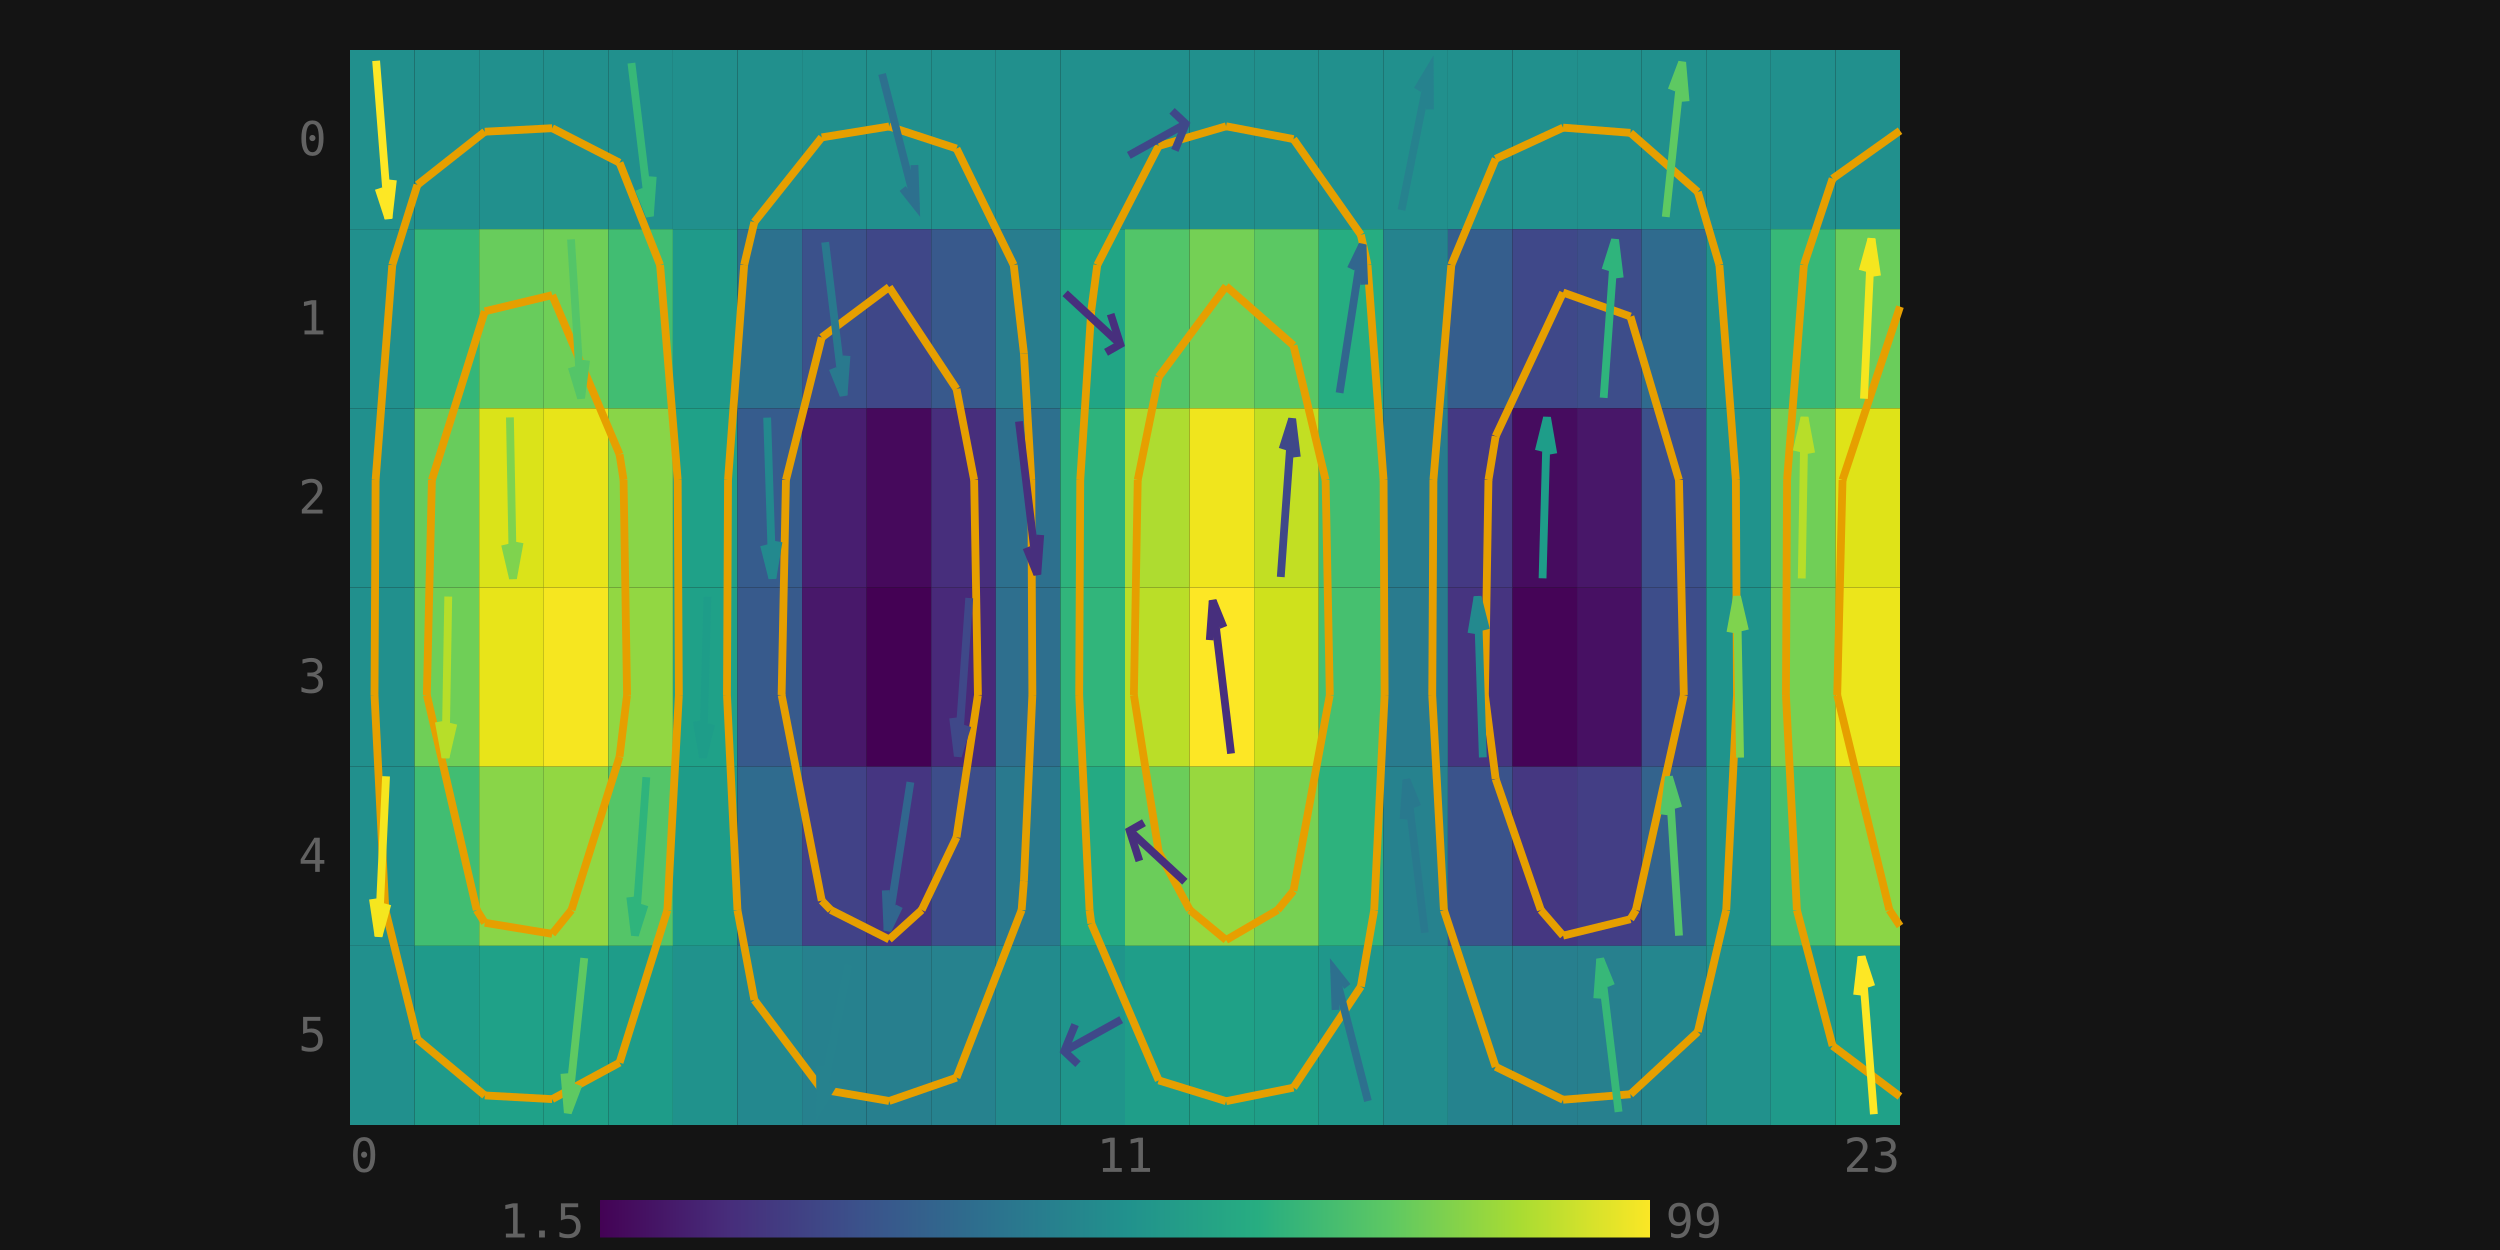
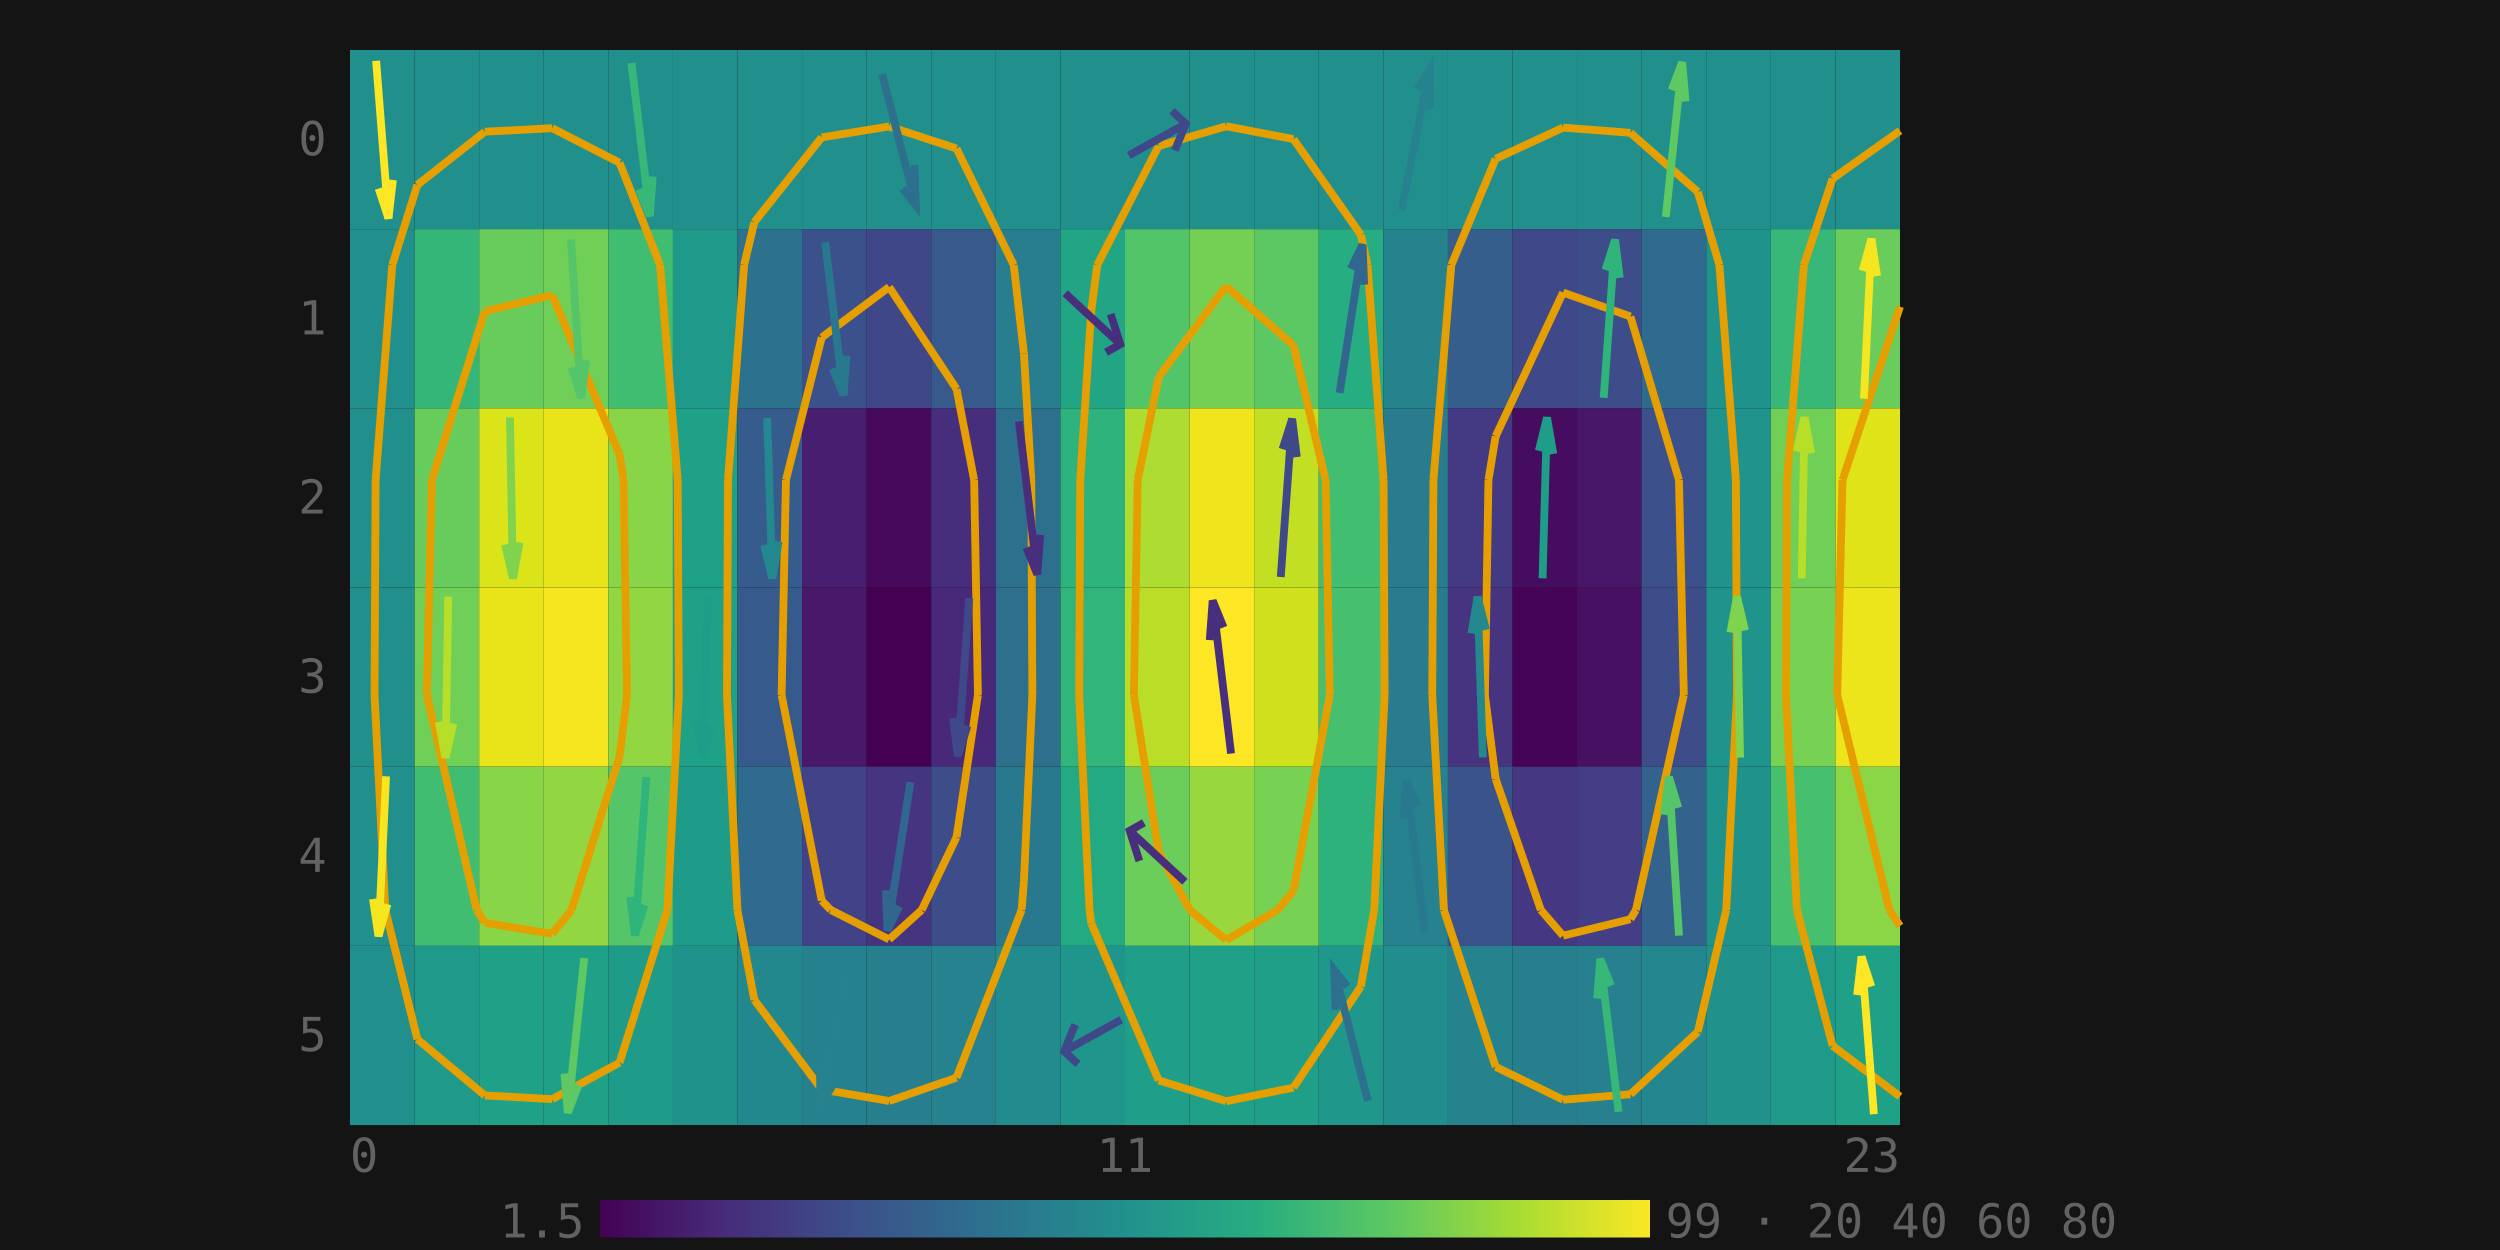
<svg xmlns="http://www.w3.org/2000/svg" viewBox="0 0 640 320" width="640" height="320">
  <rect width="100%" height="100%" fill="#141414" />
  <text x="89.6" y="300" text-anchor="start" font-size="12" font-family="monospace" fill="#626262">0</text>
  <text x="288" y="300" text-anchor="middle" font-size="12" font-family="monospace" fill="#626262">11</text>
  <text x="486.4" y="300" text-anchor="end" font-size="12" font-family="monospace" fill="#626262">23</text>
  <text x="149.6" y="316.8" text-anchor="end" font-size="12" font-family="monospace" fill="#626262">1.5</text>
  <defs>
    <linearGradient id="rsvgb" x1="0" y1="0" x2="1" y2="0">
      <stop offset="0" stop-color="#440154" />
      <stop offset="0.125" stop-color="#472d7b" />
      <stop offset="0.25" stop-color="#3b528b" />
      <stop offset="0.375" stop-color="#2c728e" />
      <stop offset="0.5" stop-color="#21918d" />
      <stop offset="0.625" stop-color="#27ad81" />
      <stop offset="0.75" stop-color="#5dc863" />
      <stop offset="0.875" stop-color="#aadc32" />
      <stop offset="1" stop-color="#fde725" />
    </linearGradient>
  </defs>
  <rect x="153.6" y="307.2" width="268.8" height="9.6" fill="url(#rsvgb)" />
-   <text x="426.4" y="316.8" text-anchor="start" font-size="12" font-family="monospace" fill="#626262">99</text>
+   <text x="426.4" y="316.8" text-anchor="start" font-size="12" font-family="monospace" fill="#626262">99 · 20 40 60 80</text>
  <clipPath id="isvgb-0">
    <rect x="0" y="23.733" width="83.6" height="24" />
  </clipPath>
  <text x="83.6" y="39.733" text-anchor="end" clip-path="url(#isvgb-0)" font-size="12" font-family="monospace" fill="#626262">0</text>
  <clipPath id="isvgb-1">
    <rect x="0" y="69.6" width="83.6" height="24" />
  </clipPath>
  <text x="83.6" y="85.6" text-anchor="end" clip-path="url(#isvgb-1)" font-size="12" font-family="monospace" fill="#626262">1</text>
  <clipPath id="isvgb-2">
    <rect x="0" y="115.467" width="83.6" height="24" />
  </clipPath>
  <text x="83.6" y="131.467" text-anchor="end" clip-path="url(#isvgb-2)" font-size="12" font-family="monospace" fill="#626262">2</text>
  <clipPath id="isvgb-3">
    <rect x="0" y="161.333" width="83.6" height="24" />
  </clipPath>
  <text x="83.6" y="177.333" text-anchor="end" clip-path="url(#isvgb-3)" font-size="12" font-family="monospace" fill="#626262">3</text>
  <clipPath id="isvgb-4">
    <rect x="0" y="207.2" width="83.6" height="24" />
  </clipPath>
  <text x="83.6" y="223.2" text-anchor="end" clip-path="url(#isvgb-4)" font-size="12" font-family="monospace" fill="#626262">4</text>
  <clipPath id="isvgb-5">
    <rect x="0" y="253.067" width="83.6" height="24" />
  </clipPath>
  <text x="83.6" y="269.067" text-anchor="end" clip-path="url(#isvgb-5)" font-size="12" font-family="monospace" fill="#626262">5</text>
  <rect x="89.6" y="12.8" width="16.533" height="45.867" fill="#21908d" />
  <rect x="106.133" y="12.8" width="16.533" height="45.867" fill="#21908d" />
  <rect x="122.667" y="12.8" width="16.533" height="45.867" fill="#21908d" />
  <rect x="139.2" y="12.8" width="16.533" height="45.867" fill="#21908d" />
  <rect x="155.733" y="12.8" width="16.533" height="45.867" fill="#21908d" />
  <rect x="172.267" y="12.8" width="16.533" height="45.867" fill="#21908d" />
  <rect x="188.8" y="12.8" width="16.533" height="45.867" fill="#21908d" />
  <rect x="205.333" y="12.8" width="16.533" height="45.867" fill="#21908d" />
  <rect x="221.867" y="12.8" width="16.533" height="45.867" fill="#21908d" />
  <rect x="238.4" y="12.8" width="16.533" height="45.867" fill="#21908d" />
  <rect x="254.933" y="12.8" width="16.533" height="45.867" fill="#21908d" />
  <rect x="271.467" y="12.8" width="16.533" height="45.867" fill="#21908d" />
  <rect x="288" y="12.8" width="16.533" height="45.867" fill="#21908d" />
  <rect x="304.533" y="12.8" width="16.533" height="45.867" fill="#21908d" />
  <rect x="321.067" y="12.8" width="16.533" height="45.867" fill="#21908d" />
  <rect x="337.6" y="12.8" width="16.533" height="45.867" fill="#21908d" />
  <rect x="354.133" y="12.8" width="16.533" height="45.867" fill="#21908d" />
  <rect x="370.667" y="12.8" width="16.533" height="45.867" fill="#21908d" />
  <rect x="387.2" y="12.8" width="16.533" height="45.867" fill="#21908d" />
  <rect x="403.733" y="12.8" width="16.533" height="45.867" fill="#21908d" />
  <rect x="420.267" y="12.8" width="16.533" height="45.867" fill="#21908d" />
  <rect x="436.8" y="12.8" width="16.533" height="45.867" fill="#21908d" />
  <rect x="453.333" y="12.8" width="16.533" height="45.867" fill="#21908d" />
  <rect x="469.867" y="12.8" width="16.533" height="45.867" fill="#21908d" />
  <rect x="89.6" y="58.667" width="16.533" height="45.867" fill="#21908d" />
  <rect x="106.133" y="58.667" width="16.533" height="45.867" fill="#34b679" />
  <rect x="122.667" y="58.667" width="16.533" height="45.867" fill="#68cc5c" />
  <rect x="139.2" y="58.667" width="16.533" height="45.867" fill="#6fcf57" />
  <rect x="155.733" y="58.667" width="16.533" height="45.867" fill="#41bd72" />
  <rect x="172.267" y="58.667" width="16.533" height="45.867" fill="#1f9a8a" />
  <rect x="188.8" y="58.667" width="16.533" height="45.867" fill="#2c718e" />
  <rect x="205.333" y="58.667" width="16.533" height="45.867" fill="#3b518b" />
  <rect x="221.867" y="58.667" width="16.533" height="45.867" fill="#3f4788" />
  <rect x="238.4" y="58.667" width="16.533" height="45.867" fill="#38598c" />
  <rect x="254.933" y="58.667" width="16.533" height="45.867" fill="#287d8e" />
  <rect x="271.467" y="58.667" width="16.533" height="45.867" fill="#21a585" />
  <rect x="288" y="58.667" width="16.533" height="45.867" fill="#52c569" />
  <rect x="304.533" y="58.667" width="16.533" height="45.867" fill="#74d055" />
  <rect x="321.067" y="58.667" width="16.533" height="45.867" fill="#5bc863" />
  <rect x="337.6" y="58.667" width="16.533" height="45.867" fill="#26ad81" />
  <rect x="354.133" y="58.667" width="16.533" height="45.867" fill="#25838e" />
  <rect x="370.667" y="58.667" width="16.533" height="45.867" fill="#355e8d" />
  <rect x="387.2" y="58.667" width="16.533" height="45.867" fill="#3f4889" />
  <rect x="403.733" y="58.667" width="16.533" height="45.867" fill="#3d4d8a" />
  <rect x="420.267" y="58.667" width="16.533" height="45.867" fill="#2f6b8e" />
  <rect x="436.8" y="58.667" width="16.533" height="45.867" fill="#20928c" />
  <rect x="453.333" y="58.667" width="16.533" height="45.867" fill="#37b878" />
  <rect x="469.867" y="58.667" width="16.533" height="45.867" fill="#6acd5b" />
  <rect x="89.6" y="104.533" width="16.533" height="45.867" fill="#21908d" />
  <rect x="106.133" y="104.533" width="16.533" height="45.867" fill="#68cc5c" />
  <rect x="122.667" y="104.533" width="16.533" height="45.867" fill="#dbe319" />
  <rect x="139.2" y="104.533" width="16.533" height="45.867" fill="#e8e419" />
  <rect x="155.733" y="104.533" width="16.533" height="45.867" fill="#89d548" />
  <rect x="172.267" y="104.533" width="16.533" height="45.867" fill="#1fa188" />
  <rect x="188.8" y="104.533" width="16.533" height="45.867" fill="#365c8d" />
  <rect x="205.333" y="104.533" width="16.533" height="45.867" fill="#481e70" />
  <rect x="221.867" y="104.533" width="16.533" height="45.867" fill="#46095c" />
  <rect x="238.4" y="104.533" width="16.533" height="45.867" fill="#472e7c" />
  <rect x="254.933" y="104.533" width="16.533" height="45.867" fill="#2d708e" />
  <rect x="271.467" y="104.533" width="16.533" height="45.867" fill="#2eb37c" />
  <rect x="288" y="104.533" width="16.533" height="45.867" fill="#aedc30" />
  <rect x="304.533" y="104.533" width="16.533" height="45.867" fill="#f0e51d" />
  <rect x="321.067" y="104.533" width="16.533" height="45.867" fill="#c2df23" />
  <rect x="337.6" y="104.533" width="16.533" height="45.867" fill="#42be71" />
  <rect x="354.133" y="104.533" width="16.533" height="45.867" fill="#287c8e" />
  <rect x="370.667" y="104.533" width="16.533" height="45.867" fill="#443983" />
  <rect x="387.2" y="104.533" width="16.533" height="45.867" fill="#460c5f" />
  <rect x="403.733" y="104.533" width="16.533" height="45.867" fill="#481769" />
  <rect x="420.267" y="104.533" width="16.533" height="45.867" fill="#3c508b" />
  <rect x="436.8" y="104.533" width="16.533" height="45.867" fill="#20938c" />
  <rect x="453.333" y="104.533" width="16.533" height="45.867" fill="#70cf57" />
  <rect x="469.867" y="104.533" width="16.533" height="45.867" fill="#dfe318" />
  <rect x="89.6" y="150.4" width="16.533" height="45.867" fill="#21908d" />
  <rect x="106.133" y="150.4" width="16.533" height="45.867" fill="#6fcf57" />
  <rect x="122.667" y="150.4" width="16.533" height="45.867" fill="#e8e419" />
  <rect x="139.2" y="150.4" width="16.533" height="45.867" fill="#f6e620" />
  <rect x="155.733" y="150.4" width="16.533" height="45.867" fill="#92d742" />
  <rect x="172.267" y="150.4" width="16.533" height="45.867" fill="#1fa188" />
  <rect x="188.8" y="150.4" width="16.533" height="45.867" fill="#375a8c" />
  <rect x="205.333" y="150.4" width="16.533" height="45.867" fill="#48186a" />
  <rect x="221.867" y="150.4" width="16.533" height="45.867" fill="#440154" />
  <rect x="238.4" y="150.4" width="16.533" height="45.867" fill="#482979" />
  <rect x="254.933" y="150.4" width="16.533" height="45.867" fill="#2e6f8e" />
  <rect x="271.467" y="150.4" width="16.533" height="45.867" fill="#31b57b" />
  <rect x="288" y="150.4" width="16.533" height="45.867" fill="#bade28" />
  <rect x="304.533" y="150.4" width="16.533" height="45.867" fill="#fde725" />
  <rect x="321.067" y="150.4" width="16.533" height="45.867" fill="#cfe11c" />
  <rect x="337.6" y="150.4" width="16.533" height="45.867" fill="#46c06f" />
  <rect x="354.133" y="150.4" width="16.533" height="45.867" fill="#297b8e" />
  <rect x="370.667" y="150.4" width="16.533" height="45.867" fill="#463480" />
  <rect x="387.2" y="150.4" width="16.533" height="45.867" fill="#450457" />
  <rect x="403.733" y="150.4" width="16.533" height="45.867" fill="#471063" />
  <rect x="420.267" y="150.4" width="16.533" height="45.867" fill="#3d4d8a" />
  <rect x="436.8" y="150.4" width="16.533" height="45.867" fill="#1f948c" />
  <rect x="453.333" y="150.4" width="16.533" height="45.867" fill="#77d153" />
  <rect x="469.867" y="150.4" width="16.533" height="45.867" fill="#ece51b" />
  <rect x="89.6" y="196.267" width="16.533" height="45.867" fill="#21908d" />
  <rect x="106.133" y="196.267" width="16.533" height="45.867" fill="#41bd72" />
  <rect x="122.667" y="196.267" width="16.533" height="45.867" fill="#89d548" />
  <rect x="139.2" y="196.267" width="16.533" height="45.867" fill="#92d742" />
  <rect x="155.733" y="196.267" width="16.533" height="45.867" fill="#54c568" />
  <rect x="172.267" y="196.267" width="16.533" height="45.867" fill="#1e9c89" />
  <rect x="188.8" y="196.267" width="16.533" height="45.867" fill="#2f6b8e" />
  <rect x="205.333" y="196.267" width="16.533" height="45.867" fill="#414287" />
  <rect x="221.867" y="196.267" width="16.533" height="45.867" fill="#453581" />
  <rect x="238.4" y="196.267" width="16.533" height="45.867" fill="#3d4d8a" />
  <rect x="254.933" y="196.267" width="16.533" height="45.867" fill="#29798e" />
  <rect x="271.467" y="196.267" width="16.533" height="45.867" fill="#24aa83" />
  <rect x="288" y="196.267" width="16.533" height="45.867" fill="#6bcd5a" />
  <rect x="304.533" y="196.267" width="16.533" height="45.867" fill="#98d83e" />
  <rect x="321.067" y="196.267" width="16.533" height="45.867" fill="#77d153" />
  <rect x="337.6" y="196.267" width="16.533" height="45.867" fill="#2db27d" />
  <rect x="354.133" y="196.267" width="16.533" height="45.867" fill="#26828e" />
  <rect x="370.667" y="196.267" width="16.533" height="45.867" fill="#3a538b" />
  <rect x="387.2" y="196.267" width="16.533" height="45.867" fill="#453781" />
  <rect x="403.733" y="196.267" width="16.533" height="45.867" fill="#433e85" />
  <rect x="420.267" y="196.267" width="16.533" height="45.867" fill="#33638d" />
  <rect x="436.8" y="196.267" width="16.533" height="45.867" fill="#20928c" />
  <rect x="453.333" y="196.267" width="16.533" height="45.867" fill="#46c06f" />
  <rect x="469.867" y="196.267" width="16.533" height="45.867" fill="#8bd646" />
  <rect x="89.6" y="242.133" width="16.533" height="45.867" fill="#21908d" />
  <rect x="106.133" y="242.133" width="16.533" height="45.867" fill="#1f9a8a" />
  <rect x="122.667" y="242.133" width="16.533" height="45.867" fill="#1fa188" />
  <rect x="139.2" y="242.133" width="16.533" height="45.867" fill="#1fa188" />
  <rect x="155.733" y="242.133" width="16.533" height="45.867" fill="#1e9c89" />
  <rect x="172.267" y="242.133" width="16.533" height="45.867" fill="#20928c" />
  <rect x="188.8" y="242.133" width="16.533" height="45.867" fill="#23888e" />
  <rect x="205.333" y="242.133" width="16.533" height="45.867" fill="#26818e" />
  <rect x="221.867" y="242.133" width="16.533" height="45.867" fill="#277f8e" />
  <rect x="238.4" y="242.133" width="16.533" height="45.867" fill="#26828e" />
  <rect x="254.933" y="242.133" width="16.533" height="45.867" fill="#228b8d" />
  <rect x="271.467" y="242.133" width="16.533" height="45.867" fill="#1f958b" />
  <rect x="288" y="242.133" width="16.533" height="45.867" fill="#1f9e89" />
  <rect x="304.533" y="242.133" width="16.533" height="45.867" fill="#1fa187" />
  <rect x="321.067" y="242.133" width="16.533" height="45.867" fill="#1f9f88" />
  <rect x="337.6" y="242.133" width="16.533" height="45.867" fill="#1f978b" />
  <rect x="354.133" y="242.133" width="16.533" height="45.867" fill="#228d8d" />
  <rect x="370.667" y="242.133" width="16.533" height="45.867" fill="#25838e" />
  <rect x="387.2" y="242.133" width="16.533" height="45.867" fill="#277f8e" />
  <rect x="403.733" y="242.133" width="16.533" height="45.867" fill="#27808e" />
  <rect x="420.267" y="242.133" width="16.533" height="45.867" fill="#24868e" />
  <rect x="436.8" y="242.133" width="16.533" height="45.867" fill="#21918c" />
  <rect x="453.333" y="242.133" width="16.533" height="45.867" fill="#1f9a8a" />
  <rect x="469.867" y="242.133" width="16.533" height="45.867" fill="#1fa188" />
  <path d="M210.365 86.381 L201.204 122.88" fill="none" stroke="#e69f00" stroke-width="2" />
  <path d="M227.617 73.483 L210.365 86.381" fill="none" stroke="#e69f00" stroke-width="2" />
  <path d="M244.87 99.569 L227.617 73.483" fill="none" stroke="#e69f00" stroke-width="2" />
  <path d="M249.381 122.88 L244.87 99.569" fill="none" stroke="#e69f00" stroke-width="2" />
  <path d="M382.887 111.683 L381.045 122.88" fill="none" stroke="#e69f00" stroke-width="2" />
  <path d="M400.139 74.884 L382.887 111.683" fill="none" stroke="#e69f00" stroke-width="2" />
  <path d="M417.391 81.025 L400.139 74.884" fill="none" stroke="#e69f00" stroke-width="2" />
  <path d="M429.813 122.88 L417.391 81.025" fill="none" stroke="#e69f00" stroke-width="2" />
  <path d="M201.204 122.88 L200.093 177.92" fill="none" stroke="#e69f00" stroke-width="2" />
  <path d="M249.381 122.88 L250.348 177.92" fill="none" stroke="#e69f00" stroke-width="2" />
  <path d="M381.045 122.88 L380.137 177.92" fill="none" stroke="#e69f00" stroke-width="2" />
  <path d="M429.813 122.88 L431.058 177.92" fill="none" stroke="#e69f00" stroke-width="2" />
  <path d="M200.093 177.92 L210.365 230.572" fill="none" stroke="#e69f00" stroke-width="2" />
  <path d="M212.678 232.96 L210.365 230.572" fill="none" stroke="#e69f00" stroke-width="2" />
  <path d="M244.87 214.335 L235.949 232.96" fill="none" stroke="#e69f00" stroke-width="2" />
  <path d="M250.348 177.92 L244.87 214.335" fill="none" stroke="#e69f00" stroke-width="2" />
  <path d="M380.137 177.92 L382.887 199.419" fill="none" stroke="#e69f00" stroke-width="2" />
  <path d="M394.452 232.96 L382.887 199.419" fill="none" stroke="#e69f00" stroke-width="2" />
  <path d="M431.058 177.92 L418.791 232.96" fill="none" stroke="#e69f00" stroke-width="2" />
  <path d="M212.678 232.96 L227.617 240.495" fill="none" stroke="#e69f00" stroke-width="2" />
  <path d="M235.949 232.96 L227.617 240.495" fill="none" stroke="#e69f00" stroke-width="2" />
  <path d="M394.452 232.96 L400.139 239.532" fill="none" stroke="#e69f00" stroke-width="2" />
  <path d="M417.391 235.31 L400.139 239.532" fill="none" stroke="#e69f00" stroke-width="2" />
  <path d="M418.791 232.96 L417.391 235.31" fill="none" stroke="#e69f00" stroke-width="2" />
  <path d="M193.113 56.856 L190.503 67.84" fill="none" stroke="#e69f00" stroke-width="2" />
  <path d="M210.365 35.168 L193.113 56.856" fill="none" stroke="#e69f00" stroke-width="2" />
  <path d="M227.617 32.371 L210.365 35.168" fill="none" stroke="#e69f00" stroke-width="2" />
  <path d="M244.87 38.028 L227.617 32.371" fill="none" stroke="#e69f00" stroke-width="2" />
  <path d="M259.506 67.84 L244.87 38.028" fill="none" stroke="#e69f00" stroke-width="2" />
  <path d="M382.887 40.656 L371.54 67.84" fill="none" stroke="#e69f00" stroke-width="2" />
  <path d="M400.139 32.674 L382.887 40.656" fill="none" stroke="#e69f00" stroke-width="2" />
  <path d="M417.391 34.006 L400.139 32.674" fill="none" stroke="#e69f00" stroke-width="2" />
  <path d="M434.643 49.133 L417.391 34.006" fill="none" stroke="#e69f00" stroke-width="2" />
  <path d="M440.161 67.84 L434.643 49.133" fill="none" stroke="#e69f00" stroke-width="2" />
  <path d="M190.503 67.84 L186.375 122.88" fill="none" stroke="#e69f00" stroke-width="2" />
  <path d="M259.506 67.84 L262.122 90.482" fill="none" stroke="#e69f00" stroke-width="2" />
  <path d="M264.014 122.88 L262.122 90.482" fill="none" stroke="#e69f00" stroke-width="2" />
  <path d="M371.54 67.84 L366.956 122.88" fill="none" stroke="#e69f00" stroke-width="2" />
  <path d="M440.161 67.84 L444.386 122.88" fill="none" stroke="#e69f00" stroke-width="2" />
  <path d="M186.375 122.88 L186.103 177.92" fill="none" stroke="#e69f00" stroke-width="2" />
  <path d="M264.014 122.88 L264.283 177.92" fill="none" stroke="#e69f00" stroke-width="2" />
  <path d="M366.956 122.88 L366.654 177.92" fill="none" stroke="#e69f00" stroke-width="2" />
  <path d="M444.386 122.88 L444.665 177.92" fill="none" stroke="#e69f00" stroke-width="2" />
  <path d="M186.103 177.92 L188.785 232.96" fill="none" stroke="#e69f00" stroke-width="2" />
  <path d="M262.122 225.523 L261.539 232.96" fill="none" stroke="#e69f00" stroke-width="2" />
  <path d="M264.283 177.92 L262.122 225.523" fill="none" stroke="#e69f00" stroke-width="2" />
  <path d="M366.654 177.92 L369.632 232.96" fill="none" stroke="#e69f00" stroke-width="2" />
  <path d="M444.665 177.92 L441.92 232.96" fill="none" stroke="#e69f00" stroke-width="2" />
  <path d="M188.785 232.96 L193.113 255.982" fill="none" stroke="#e69f00" stroke-width="2" />
  <path d="M210.365 278.9 L193.113 255.982" fill="none" stroke="#e69f00" stroke-width="2" />
  <path d="M227.617 281.856 L210.365 278.9" fill="none" stroke="#e69f00" stroke-width="2" />
  <path d="M244.87 275.877 L227.617 281.856" fill="none" stroke="#e69f00" stroke-width="2" />
  <path d="M261.539 232.96 L244.87 275.877" fill="none" stroke="#e69f00" stroke-width="2" />
  <path d="M369.632 232.96 L382.887 273.101" fill="none" stroke="#e69f00" stroke-width="2" />
  <path d="M400.139 281.535 L382.887 273.101" fill="none" stroke="#e69f00" stroke-width="2" />
  <path d="M417.391 280.127 L400.139 281.535" fill="none" stroke="#e69f00" stroke-width="2" />
  <path d="M434.643 264.142 L417.391 280.127" fill="none" stroke="#e69f00" stroke-width="2" />
  <path d="M441.92 232.96 L434.643 264.142" fill="none" stroke="#e69f00" stroke-width="2" />
  <path d="M106.852 47.327 L100.422 67.84" fill="none" stroke="#e69f00" stroke-width="2" />
  <path d="M124.104 33.717 L106.852 47.327" fill="none" stroke="#e69f00" stroke-width="2" />
  <path d="M141.357 32.819 L124.104 33.717" fill="none" stroke="#e69f00" stroke-width="2" />
  <path d="M158.609 41.662 L141.357 32.819" fill="none" stroke="#e69f00" stroke-width="2" />
  <path d="M168.981 67.84 L158.609 41.662" fill="none" stroke="#e69f00" stroke-width="2" />
  <path d="M296.626 37.364 L280.901 67.84" fill="none" stroke="#e69f00" stroke-width="2" />
  <path d="M313.878 32.324 L296.626 37.364" fill="none" stroke="#e69f00" stroke-width="2" />
  <path d="M331.13 35.612 L313.878 32.324" fill="none" stroke="#e69f00" stroke-width="2" />
  <path d="M348.383 60.106 L331.13 35.612" fill="none" stroke="#e69f00" stroke-width="2" />
  <path d="M350.086 67.84 L348.383 60.106" fill="none" stroke="#e69f00" stroke-width="2" />
  <path d="M469.148 45.728 L461.799 67.84" fill="none" stroke="#e69f00" stroke-width="2" />
  <path d="M486.4 33.459 L469.148 45.728" fill="none" stroke="#e69f00" stroke-width="2" />
  <path d="M100.422 67.84 L96.156 122.88" fill="none" stroke="#e69f00" stroke-width="2" />
  <path d="M168.981 67.84 L173.489 122.88" fill="none" stroke="#e69f00" stroke-width="2" />
  <path d="M279.374 79.424 L276.543 122.88" fill="none" stroke="#e69f00" stroke-width="2" />
  <path d="M280.901 67.84 L279.374 79.424" fill="none" stroke="#e69f00" stroke-width="2" />
  <path d="M350.086 67.84 L354.194 122.88" fill="none" stroke="#e69f00" stroke-width="2" />
  <path d="M461.799 67.84 L457.486 122.88" fill="none" stroke="#e69f00" stroke-width="2" />
  <path d="M96.156 122.88 L95.875 177.92" fill="none" stroke="#e69f00" stroke-width="2" />
  <path d="M173.489 122.88 L173.786 177.92" fill="none" stroke="#e69f00" stroke-width="2" />
  <path d="M276.543 122.88 L276.274 177.92" fill="none" stroke="#e69f00" stroke-width="2" />
  <path d="M354.194 122.88 L354.465 177.92" fill="none" stroke="#e69f00" stroke-width="2" />
  <path d="M457.486 122.88 L457.201 177.92" fill="none" stroke="#e69f00" stroke-width="2" />
  <path d="M95.875 177.92 L98.647 232.96" fill="none" stroke="#e69f00" stroke-width="2" />
  <path d="M173.786 177.92 L170.857 232.96" fill="none" stroke="#e69f00" stroke-width="2" />
  <path d="M276.274 177.92 L278.923 232.96" fill="none" stroke="#e69f00" stroke-width="2" />
  <path d="M354.465 177.92 L351.796 232.96" fill="none" stroke="#e69f00" stroke-width="2" />
  <path d="M457.201 177.92 L460.004 232.96" fill="none" stroke="#e69f00" stroke-width="2" />
  <path d="M98.647 232.96 L106.852 266.051" fill="none" stroke="#e69f00" stroke-width="2" />
  <path d="M124.104 280.433 L106.852 266.051" fill="none" stroke="#e69f00" stroke-width="2" />
  <path d="M141.357 281.382 L124.104 280.433" fill="none" stroke="#e69f00" stroke-width="2" />
  <path d="M158.609 272.037 L141.357 281.382" fill="none" stroke="#e69f00" stroke-width="2" />
  <path d="M170.857 232.96 L158.609 272.037" fill="none" stroke="#e69f00" stroke-width="2" />
  <path d="M278.923 232.96 L279.374 236.41" fill="none" stroke="#e69f00" stroke-width="2" />
  <path d="M296.626 276.579 L279.374 236.41" fill="none" stroke="#e69f00" stroke-width="2" />
  <path d="M313.878 281.905 L296.626 276.579" fill="none" stroke="#e69f00" stroke-width="2" />
  <path d="M331.13 278.43 L313.878 281.905" fill="none" stroke="#e69f00" stroke-width="2" />
  <path d="M348.383 252.548 L331.13 278.43" fill="none" stroke="#e69f00" stroke-width="2" />
  <path d="M351.796 232.96 L348.383 252.548" fill="none" stroke="#e69f00" stroke-width="2" />
  <path d="M460.004 232.96 L469.148 267.741" fill="none" stroke="#e69f00" stroke-width="2" />
  <path d="M486.4 280.706 L469.148 267.741" fill="none" stroke="#e69f00" stroke-width="2" />
  <path d="M124.104 79.691 L110.567 122.88" fill="none" stroke="#e69f00" stroke-width="2" />
  <path d="M141.357 75.551 L124.104 79.691" fill="none" stroke="#e69f00" stroke-width="2" />
  <path d="M158.609 116.324 L141.357 75.551" fill="none" stroke="#e69f00" stroke-width="2" />
  <path d="M159.633 122.88 L158.609 116.324" fill="none" stroke="#e69f00" stroke-width="2" />
  <path d="M296.626 96.505 L291.261 122.88" fill="none" stroke="#e69f00" stroke-width="2" />
  <path d="M313.878 73.268 L296.626 96.505" fill="none" stroke="#e69f00" stroke-width="2" />
  <path d="M331.13 88.43 L313.878 73.268" fill="none" stroke="#e69f00" stroke-width="2" />
  <path d="M339.351 122.88 L331.13 88.43" fill="none" stroke="#e69f00" stroke-width="2" />
  <path d="M486.4 78.5 L471.683 122.88" fill="none" stroke="#e69f00" stroke-width="2" />
  <path d="M110.567 122.88 L109.269 177.92" fill="none" stroke="#e69f00" stroke-width="2" />
  <path d="M159.633 122.88 L160.525 177.92" fill="none" stroke="#e69f00" stroke-width="2" />
  <path d="M291.261 122.88 L290.273 177.92" fill="none" stroke="#e69f00" stroke-width="2" />
  <path d="M339.351 122.88 L340.429 177.92" fill="none" stroke="#e69f00" stroke-width="2" />
  <path d="M471.683 122.88 L470.327 177.92" fill="none" stroke="#e69f00" stroke-width="2" />
  <path d="M109.269 177.92 L122.049 232.96" fill="none" stroke="#e69f00" stroke-width="2" />
  <path d="M158.609 193.704 L146.304 232.96" fill="none" stroke="#e69f00" stroke-width="2" />
  <path d="M160.525 177.92 L158.609 193.704" fill="none" stroke="#e69f00" stroke-width="2" />
  <path d="M290.273 177.92 L296.626 218.107" fill="none" stroke="#e69f00" stroke-width="2" />
  <path d="M304.593 232.96 L296.626 218.107" fill="none" stroke="#e69f00" stroke-width="2" />
  <path d="M331.13 228.05 L327.094 232.96" fill="none" stroke="#e69f00" stroke-width="2" />
  <path d="M340.429 177.92 L331.13 228.05" fill="none" stroke="#e69f00" stroke-width="2" />
  <path d="M470.327 177.92 L483.681 232.96" fill="none" stroke="#e69f00" stroke-width="2" />
  <path d="M122.049 232.96 L124.104 236.227" fill="none" stroke="#e69f00" stroke-width="2" />
  <path d="M141.357 239.073 L124.104 236.227" fill="none" stroke="#e69f00" stroke-width="2" />
  <path d="M146.304 232.96 L141.357 239.073" fill="none" stroke="#e69f00" stroke-width="2" />
  <path d="M304.593 232.96 L313.878 240.643" fill="none" stroke="#e69f00" stroke-width="2" />
  <path d="M327.094 232.96 L313.878 240.643" fill="none" stroke="#e69f00" stroke-width="2" />
  <path d="M483.681 232.96 L486.4 237.046" fill="none" stroke="#e69f00" stroke-width="2" />
  <path d="M96.286 15.564 L99.447 55.902" fill="none" stroke="#fde725" stroke-width="2" />
  <path d="M96.945 48.265 L99.447 55.902 L100.58 46.073" fill="none" stroke="#fde725" stroke-width="2" />
  <path d="M161.647 16.153 L166.353 55.314" fill="none" stroke="#37b878" stroke-width="2" />
  <path d="M163.569 48.467 L166.353 55.314 L167.099 45.204" fill="none" stroke="#37b878" stroke-width="2" />
  <path d="M225.809 18.938 L234.458 52.529" fill="none" stroke="#2d708e" stroke-width="2" />
  <path d="M231.072 48.255 L234.458 52.529 L234.099 42.257" fill="none" stroke="#2d708e" stroke-width="2" />
  <path d="M288.971 39.781 L303.562 31.685" fill="none" stroke="#3f4889" stroke-width="2" />
  <path d="M300.768 38.498 L303.562 31.685 L300.038 28.378" fill="none" stroke="#3f4889" stroke-width="2" />
  <path d="M358.787 53.776 L366.013 17.691" fill="none" stroke="#26828e" stroke-width="2" />
  <path d="M366.075 28.009 L366.013 17.691 L362.823 22.997" fill="none" stroke="#26828e" stroke-width="2" />
  <path d="M426.434 55.535 L430.633 15.932" fill="none" stroke="#5ec962" stroke-width="2" />
  <path d="M431.508 25.962 L430.633 15.932 L427.939 23.05" fill="none" stroke="#5ec962" stroke-width="2" />
  <path d="M146.174 61.274 L148.76 101.926" fill="none" stroke="#54c568" stroke-width="2" />
  <path d="M146.368 94.021 L148.76 101.926 L150.031 92.228" fill="none" stroke="#54c568" stroke-width="2" />
  <path d="M211.247 62.019 L215.953 101.181" fill="none" stroke="#29798e" stroke-width="2" />
  <path d="M213.169 94.334 L215.953 101.181 L216.699 91.07" fill="none" stroke="#29798e" stroke-width="2" />
  <path d="M272.675 75.073 L286.792 88.127" fill="none" stroke="#472f7d" stroke-width="2" />
  <path d="M283.147 90.196 L286.792 88.127 L284.323 80.405" fill="none" stroke="#472f7d" stroke-width="2" />
  <path d="M342.936 100.571 L348.797 62.629" fill="none" stroke="#31668e" stroke-width="2" />
  <path d="M349.238 72.876 L348.797 62.629 L345.819 68.811" fill="none" stroke="#31668e" stroke-width="2" />
  <path d="M410.541 101.839 L413.459 61.361" fill="none" stroke="#2fb47c" stroke-width="2" />
  <path d="M414.651 71.137 L413.459 61.361 L411.003 69.113" fill="none" stroke="#2fb47c" stroke-width="2" />
  <path d="M477.171 102.067 L479.096 61.133" fill="none" stroke="#f5e61f" stroke-width="2" />
  <path d="M480.523 70.663 L479.096 61.133 L476.835 69.328" fill="none" stroke="#f5e61f" stroke-width="2" />
  <path d="M130.542 106.855 L131.324 148.078" fill="none" stroke="#7fd34e" stroke-width="2" />
  <path d="M129.298 139.424 L131.324 148.078 L133.012 138.882" fill="none" stroke="#7fd34e" stroke-width="2" />
  <path d="M196.393 106.911 L197.74 148.022" fill="none" stroke="#23898e" stroke-width="2" />
  <path d="M195.596 139.588 L197.74 148.022 L199.301 138.654" fill="none" stroke="#23898e" stroke-width="2" />
  <path d="M260.847 107.886 L265.553 147.047" fill="none" stroke="#472f7d" stroke-width="2" />
  <path d="M262.769 140.2 L265.553 147.047 L266.299 136.937" fill="none" stroke="#472f7d" stroke-width="2" />
  <path d="M327.874 147.706 L330.792 107.227" fill="none" stroke="#3f4889" stroke-width="2" />
  <path d="M331.985 117.003 L330.792 107.227 L328.337 114.979" fill="none" stroke="#3f4889" stroke-width="2" />
  <path d="M394.896 148.046 L396.037 106.887" fill="none" stroke="#1e9d89" stroke-width="2" />
  <path d="M397.645 116.194 L396.037 106.887 L393.936 115.403" fill="none" stroke="#1e9d89" stroke-width="2" />
  <path d="M461.246 148.083 L461.954 106.85" fill="none" stroke="#b7de29" stroke-width="2" />
  <path d="M463.659 116.023 L461.954 106.85 L459.943 115.532" fill="none" stroke="#b7de29" stroke-width="2" />
  <path d="M114.754 152.717 L114.046 193.95" fill="none" stroke="#b7de29" stroke-width="2" />
  <path d="M112.341 184.777 L114.046 193.95 L116.057 185.268" fill="none" stroke="#b7de29" stroke-width="2" />
  <path d="M181.104 152.754 L179.963 193.913" fill="none" stroke="#1e9d89" stroke-width="2" />
  <path d="M178.355 184.606 L179.963 193.913 L182.064 185.397" fill="none" stroke="#1e9d89" stroke-width="2" />
  <path d="M248.126 153.094 L245.208 193.573" fill="none" stroke="#3f4889" stroke-width="2" />
  <path d="M244.015 183.797 L245.208 193.573 L247.663 185.821" fill="none" stroke="#3f4889" stroke-width="2" />
  <path d="M315.153 192.914 L310.447 153.753" fill="none" stroke="#472f7d" stroke-width="2" />
  <path d="M313.231 160.6 L310.447 153.753 L309.701 163.863" fill="none" stroke="#472f7d" stroke-width="2" />
  <path d="M379.607 193.889 L378.26 152.778" fill="none" stroke="#23898e" stroke-width="2" />
  <path d="M380.404 161.212 L378.26 152.778 L376.699 162.146" fill="none" stroke="#23898e" stroke-width="2" />
  <path d="M445.458 193.945 L444.676 152.722" fill="none" stroke="#7fd34e" stroke-width="2" />
  <path d="M446.702 161.376 L444.676 152.722 L442.988 161.918" fill="none" stroke="#7fd34e" stroke-width="2" />
  <path d="M98.829 198.733 L96.904 239.667" fill="none" stroke="#f5e61f" stroke-width="2" />
  <path d="M95.477 230.137 L96.904 239.667 L99.165 231.472" fill="none" stroke="#f5e61f" stroke-width="2" />
  <path d="M165.459 198.961 L162.541 239.439" fill="none" stroke="#2fb47c" stroke-width="2" />
  <path d="M161.349 229.663 L162.541 239.439 L164.997 231.687" fill="none" stroke="#2fb47c" stroke-width="2" />
  <path d="M233.064 200.229 L227.203 238.171" fill="none" stroke="#31668e" stroke-width="2" />
  <path d="M226.762 227.924 L227.203 238.171 L230.181 231.989" fill="none" stroke="#31668e" stroke-width="2" />
  <path d="M303.325 225.727 L289.208 212.673" fill="none" stroke="#472f7d" stroke-width="2" />
  <path d="M292.853 210.604 L289.208 212.673 L291.677 220.395" fill="none" stroke="#472f7d" stroke-width="2" />
  <path d="M364.753 238.781 L360.047 199.619" fill="none" stroke="#29798e" stroke-width="2" />
  <path d="M362.831 206.466 L360.047 199.619 L359.301 209.73" fill="none" stroke="#29798e" stroke-width="2" />
  <path d="M429.826 239.526 L427.24 198.874" fill="none" stroke="#54c568" stroke-width="2" />
  <path d="M429.632 206.779 L427.24 198.874 L425.969 208.572" fill="none" stroke="#54c568" stroke-width="2" />
  <path d="M149.566 245.265 L145.367 284.868" fill="none" stroke="#5ec962" stroke-width="2" />
  <path d="M144.492 274.838 L145.367 284.868 L148.061 277.75" fill="none" stroke="#5ec962" stroke-width="2" />
  <path d="M217.213 247.024 L209.987 283.109" fill="none" stroke="#26828e" stroke-width="2" />
  <path d="M209.925 272.791 L209.987 283.109 L213.177 277.803" fill="none" stroke="#26828e" stroke-width="2" />
  <path d="M287.029 261.019 L272.438 269.115" fill="none" stroke="#3f4889" stroke-width="2" />
  <path d="M275.232 262.302 L272.438 269.115 L275.962 272.422" fill="none" stroke="#3f4889" stroke-width="2" />
  <path d="M350.191 281.862 L341.542 248.271" fill="none" stroke="#2d708e" stroke-width="2" />
  <path d="M344.928 252.545 L341.542 248.271 L341.901 258.543" fill="none" stroke="#2d708e" stroke-width="2" />
  <path d="M414.353 284.647 L409.647 245.486" fill="none" stroke="#37b878" stroke-width="2" />
  <path d="M412.431 252.333 L409.647 245.486 L408.901 255.596" fill="none" stroke="#37b878" stroke-width="2" />
  <path d="M479.714 285.236 L476.553 244.898" fill="none" stroke="#fde725" stroke-width="2" />
  <path d="M479.055 252.535 L476.553 244.898 L475.42 254.727" fill="none" stroke="#fde725" stroke-width="2" />
</svg>
